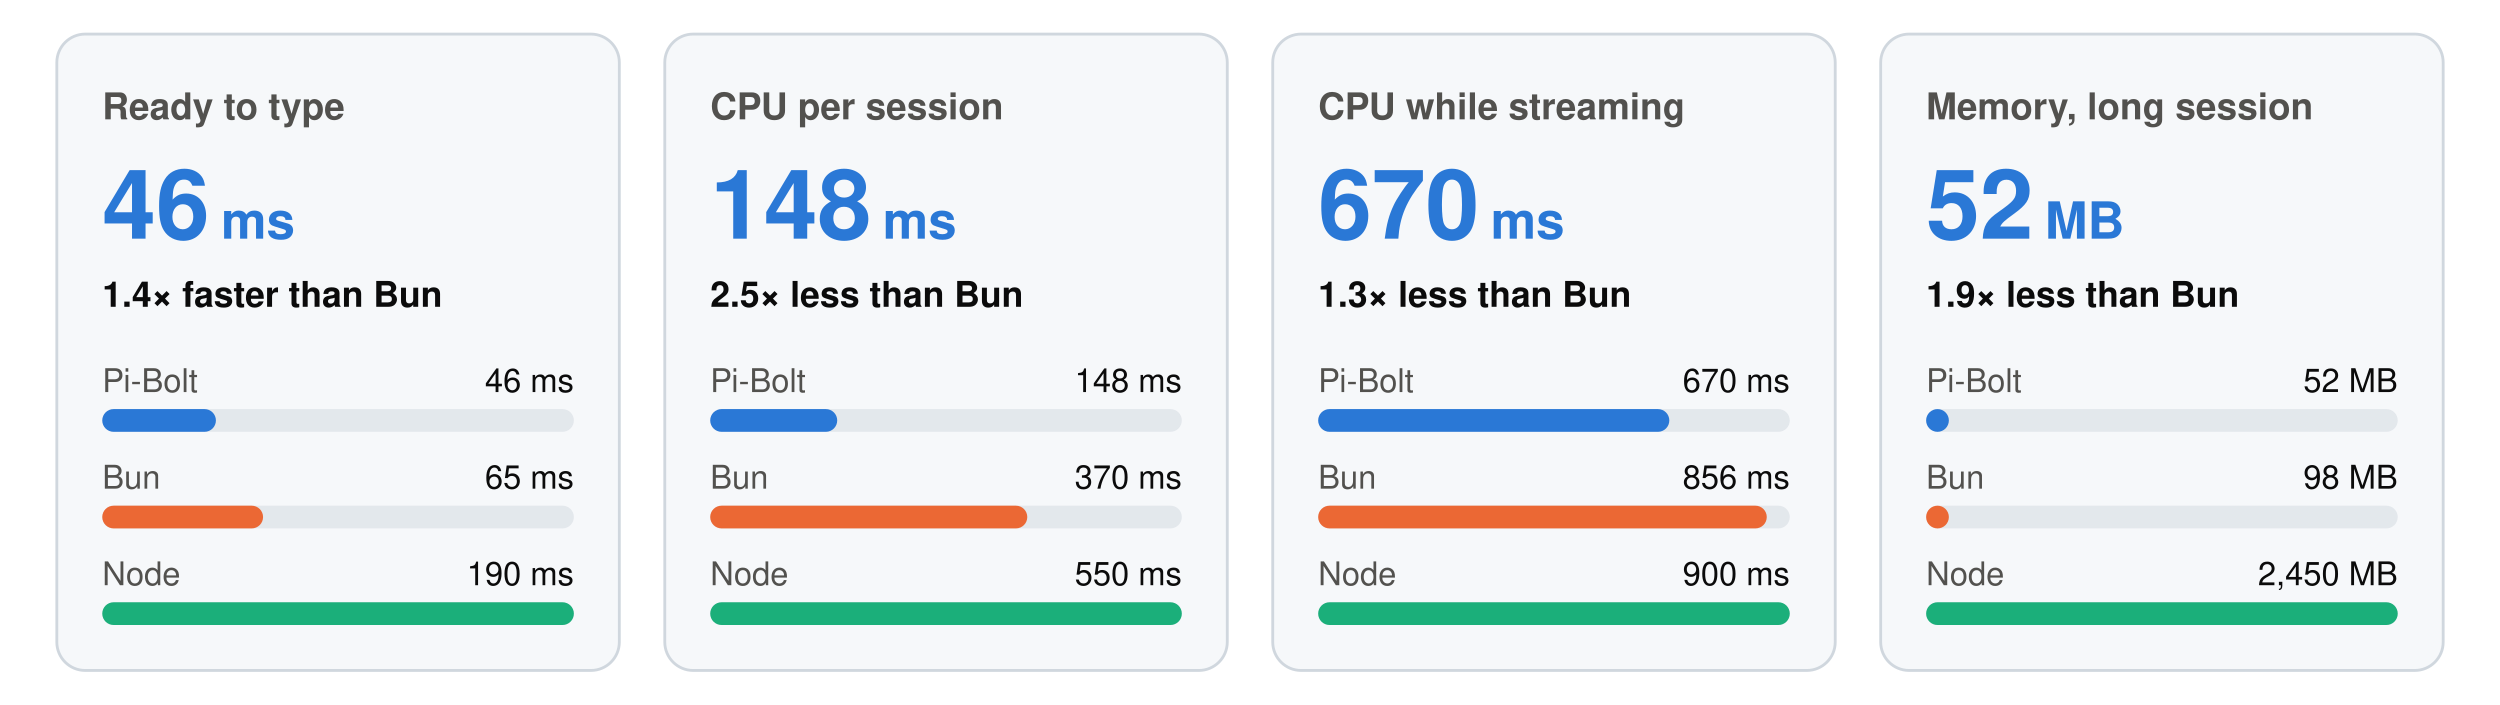
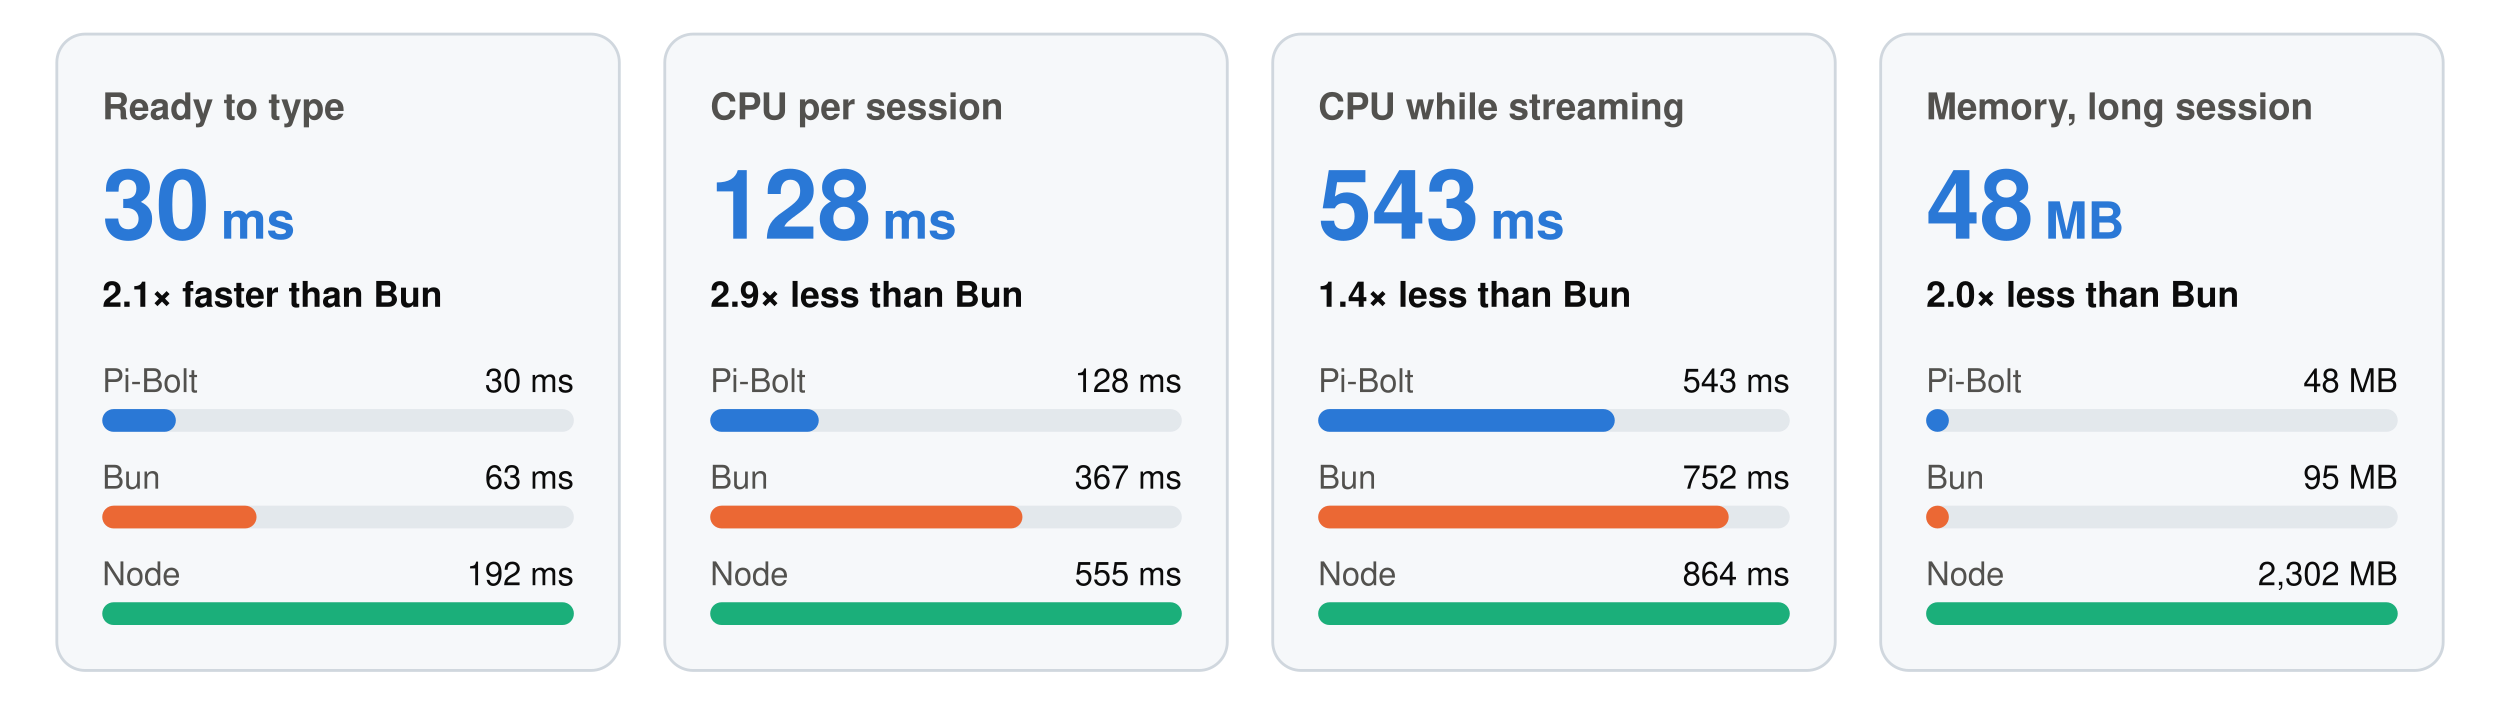
<svg xmlns="http://www.w3.org/2000/svg" width="880" height="248" viewBox="0 0 880 248" role="img" aria-label="Pi-Bolt compared with Bun and Node">
  <style>text{font-family:-apple-system, BlinkMacSystemFont, 'Segoe UI', Helvetica, Arial, sans-serif;font-variant-numeric:tabular-nums}</style>
  <rect x="20.0" y="12" width="198.0" height="224" rx="10" fill="#f6f8fa" stroke="#d0d7de" />
  <text x="36.0" y="42" font-size="13" font-weight="600" fill="#52514e">Ready to type</text>
-   <text x="36.0" y="84" font-size="34" font-weight="700" fill="#2a78d6">46<tspan font-size="18" font-weight="600" dx="4">ms</tspan>
+   <text x="36.0" y="84" font-size="34" font-weight="700" fill="#2a78d6">30<tspan font-size="18" font-weight="600" dx="4">ms</tspan>
  </text>
-   <text x="36.0" y="108" font-size="12.5" font-weight="600" fill="#0b0b0b">1.4× faster than Bun</text>
+   <text x="36.0" y="108" font-size="12.5" font-weight="600" fill="#0b0b0b">2.1× faster than Bun</text>
  <text x="36.0" y="138" font-size="11.5" fill="#52514e">Pi-Bolt</text>
-   <text x="202.0" y="138" font-size="11.5" text-anchor="end" fill="#0b0b0b">46 ms</text>
+   <text x="202.0" y="138" font-size="11.5" text-anchor="end" fill="#0b0b0b">30 ms</text>
  <rect x="36.0" y="144" width="166.0" height="8" rx="4" fill="#d0d7de" opacity="0.5" />
-   <rect x="36.0" y="144" width="40.0" height="8" rx="4" fill="#2a78d6" />
+   <rect x="36.0" y="144" width="25.9" height="8" rx="4" fill="#2a78d6" />
  <text x="36.0" y="172" font-size="11.5" fill="#52514e">Bun</text>
-   <text x="202.0" y="172" font-size="11.5" text-anchor="end" fill="#0b0b0b">65 ms</text>
+   <text x="202.0" y="172" font-size="11.5" text-anchor="end" fill="#0b0b0b">63 ms</text>
  <rect x="36.0" y="178" width="166.0" height="8" rx="4" fill="#d0d7de" opacity="0.5" />
-   <rect x="36.0" y="178" width="56.6" height="8" rx="4" fill="#eb6834" />
+   <rect x="36.0" y="178" width="54.3" height="8" rx="4" fill="#eb6834" />
  <text x="36.0" y="206" font-size="11.5" fill="#52514e">Node</text>
-   <text x="202.0" y="206" font-size="11.5" text-anchor="end" fill="#0b0b0b">190 ms</text>
+   <text x="202.0" y="206" font-size="11.5" text-anchor="end" fill="#0b0b0b">192 ms</text>
  <rect x="36.0" y="212" width="166.0" height="8" rx="4" fill="#d0d7de" opacity="0.5" />
  <rect x="36.0" y="212" width="166.0" height="8" rx="4" fill="#1baf7a" />
  <rect x="234.0" y="12" width="198.0" height="224" rx="10" fill="#f6f8fa" stroke="#d0d7de" />
  <text x="250.0" y="42" font-size="13" font-weight="600" fill="#52514e">CPU per session</text>
-   <text x="250.0" y="84" font-size="34" font-weight="700" fill="#2a78d6">148<tspan font-size="18" font-weight="600" dx="4">ms</tspan>
+   <text x="250.0" y="84" font-size="34" font-weight="700" fill="#2a78d6">128<tspan font-size="18" font-weight="600" dx="4">ms</tspan>
  </text>
-   <text x="250.0" y="108" font-size="12.5" font-weight="600" fill="#0b0b0b">2.5× less than Bun</text>
+   <text x="250.0" y="108" font-size="12.5" font-weight="600" fill="#0b0b0b">2.9× less than Bun</text>
  <text x="250.0" y="138" font-size="11.5" fill="#52514e">Pi-Bolt</text>
-   <text x="416.0" y="138" font-size="11.5" text-anchor="end" fill="#0b0b0b">148 ms</text>
+   <text x="416.0" y="138" font-size="11.5" text-anchor="end" fill="#0b0b0b">128 ms</text>
  <rect x="250.0" y="144" width="166.0" height="8" rx="4" fill="#d0d7de" opacity="0.5" />
-   <rect x="250.0" y="144" width="44.7" height="8" rx="4" fill="#2a78d6" />
+   <rect x="250.0" y="144" width="38.2" height="8" rx="4" fill="#2a78d6" />
  <text x="250.0" y="172" font-size="11.5" fill="#52514e">Bun</text>
-   <text x="416.0" y="172" font-size="11.5" text-anchor="end" fill="#0b0b0b">370 ms</text>
+   <text x="416.0" y="172" font-size="11.5" text-anchor="end" fill="#0b0b0b">367 ms</text>
  <rect x="250.0" y="178" width="166.0" height="8" rx="4" fill="#d0d7de" opacity="0.5" />
-   <rect x="250.0" y="178" width="111.6" height="8" rx="4" fill="#eb6834" />
+   <rect x="250.0" y="178" width="109.9" height="8" rx="4" fill="#eb6834" />
  <text x="250.0" y="206" font-size="11.5" fill="#52514e">Node</text>
-   <text x="416.0" y="206" font-size="11.5" text-anchor="end" fill="#0b0b0b">550 ms</text>
+   <text x="416.0" y="206" font-size="11.5" text-anchor="end" fill="#0b0b0b">555 ms</text>
  <rect x="250.0" y="212" width="166.0" height="8" rx="4" fill="#d0d7de" opacity="0.5" />
  <rect x="250.0" y="212" width="166.0" height="8" rx="4" fill="#1baf7a" />
  <rect x="448.0" y="12" width="198.0" height="224" rx="10" fill="#f6f8fa" stroke="#d0d7de" />
  <text x="464.0" y="42" font-size="13" font-weight="600" fill="#52514e">CPU while streaming</text>
-   <text x="464.0" y="84" font-size="34" font-weight="700" fill="#2a78d6">670<tspan font-size="18" font-weight="600" dx="4">ms</tspan>
+   <text x="464.0" y="84" font-size="34" font-weight="700" fill="#2a78d6">543<tspan font-size="18" font-weight="600" dx="4">ms</tspan>
  </text>
-   <text x="464.0" y="108" font-size="12.5" font-weight="600" fill="#0b0b0b">1.3× less than Bun</text>
+   <text x="464.0" y="108" font-size="12.5" font-weight="600" fill="#0b0b0b">1.4× less than Bun</text>
  <text x="464.0" y="138" font-size="11.5" fill="#52514e">Pi-Bolt</text>
-   <text x="630.0" y="138" font-size="11.5" text-anchor="end" fill="#0b0b0b">670 ms</text>
+   <text x="630.0" y="138" font-size="11.5" text-anchor="end" fill="#0b0b0b">543 ms</text>
  <rect x="464.0" y="144" width="166.0" height="8" rx="4" fill="#d0d7de" opacity="0.5" />
-   <rect x="464.0" y="144" width="123.6" height="8" rx="4" fill="#2a78d6" />
+   <rect x="464.0" y="144" width="104.4" height="8" rx="4" fill="#2a78d6" />
  <text x="464.0" y="172" font-size="11.5" fill="#52514e">Bun</text>
-   <text x="630.0" y="172" font-size="11.5" text-anchor="end" fill="#0b0b0b">856 ms</text>
+   <text x="630.0" y="172" font-size="11.5" text-anchor="end" fill="#0b0b0b">752 ms</text>
  <rect x="464.0" y="178" width="166.0" height="8" rx="4" fill="#d0d7de" opacity="0.5" />
-   <rect x="464.0" y="178" width="157.9" height="8" rx="4" fill="#eb6834" />
+   <rect x="464.0" y="178" width="144.5" height="8" rx="4" fill="#eb6834" />
  <text x="464.0" y="206" font-size="11.5" fill="#52514e">Node</text>
-   <text x="630.0" y="206" font-size="11.5" text-anchor="end" fill="#0b0b0b">900 ms</text>
+   <text x="630.0" y="206" font-size="11.5" text-anchor="end" fill="#0b0b0b">864 ms</text>
  <rect x="464.0" y="212" width="166.0" height="8" rx="4" fill="#d0d7de" opacity="0.5" />
  <rect x="464.0" y="212" width="166.0" height="8" rx="4" fill="#1baf7a" />
  <rect x="662.0" y="12" width="198.0" height="224" rx="10" fill="#f6f8fa" stroke="#d0d7de" />
  <text x="678.0" y="42" font-size="13" font-weight="600" fill="#52514e">Memory, long session</text>
-   <text x="678.0" y="84" font-size="34" font-weight="700" fill="#2a78d6">52<tspan font-size="18" font-weight="600" dx="4">MB</tspan>
+   <text x="678.0" y="84" font-size="34" font-weight="700" fill="#2a78d6">48<tspan font-size="18" font-weight="600" dx="4">MB</tspan>
  </text>
-   <text x="678.0" y="108" font-size="12.5" font-weight="600" fill="#0b0b0b">1.9× less than Bun</text>
+   <text x="678.0" y="108" font-size="12.5" font-weight="600" fill="#0b0b0b">2.0× less than Bun</text>
  <text x="678.0" y="138" font-size="11.5" fill="#52514e">Pi-Bolt</text>
-   <text x="844.0" y="138" font-size="11.5" text-anchor="end" fill="#0b0b0b">52 MB</text>
+   <text x="844.0" y="138" font-size="11.5" text-anchor="end" fill="#0b0b0b">48 MB</text>
  <rect x="678.0" y="144" width="166.0" height="8" rx="4" fill="#d0d7de" opacity="0.5" />
  <rect x="678.0" y="144" width="8.0" height="8" rx="4" fill="#2a78d6" />
  <text x="678.0" y="172" font-size="11.5" fill="#52514e">Bun</text>
-   <text x="844.0" y="172" font-size="11.5" text-anchor="end" fill="#0b0b0b">98 MB</text>
+   <text x="844.0" y="172" font-size="11.5" text-anchor="end" fill="#0b0b0b">95 MB</text>
  <rect x="678.0" y="178" width="166.0" height="8" rx="4" fill="#d0d7de" opacity="0.5" />
  <rect x="678.0" y="178" width="8.0" height="8" rx="4" fill="#eb6834" />
  <text x="678.0" y="206" font-size="11.5" fill="#52514e">Node</text>
-   <text x="844.0" y="206" font-size="11.5" text-anchor="end" fill="#0b0b0b">2,450 MB</text>
+   <text x="844.0" y="206" font-size="11.5" text-anchor="end" fill="#0b0b0b">2,302 MB</text>
  <rect x="678.0" y="212" width="166.0" height="8" rx="4" fill="#d0d7de" opacity="0.5" />
  <rect x="678.0" y="212" width="166.0" height="8" rx="4" fill="#1baf7a" />
</svg>
